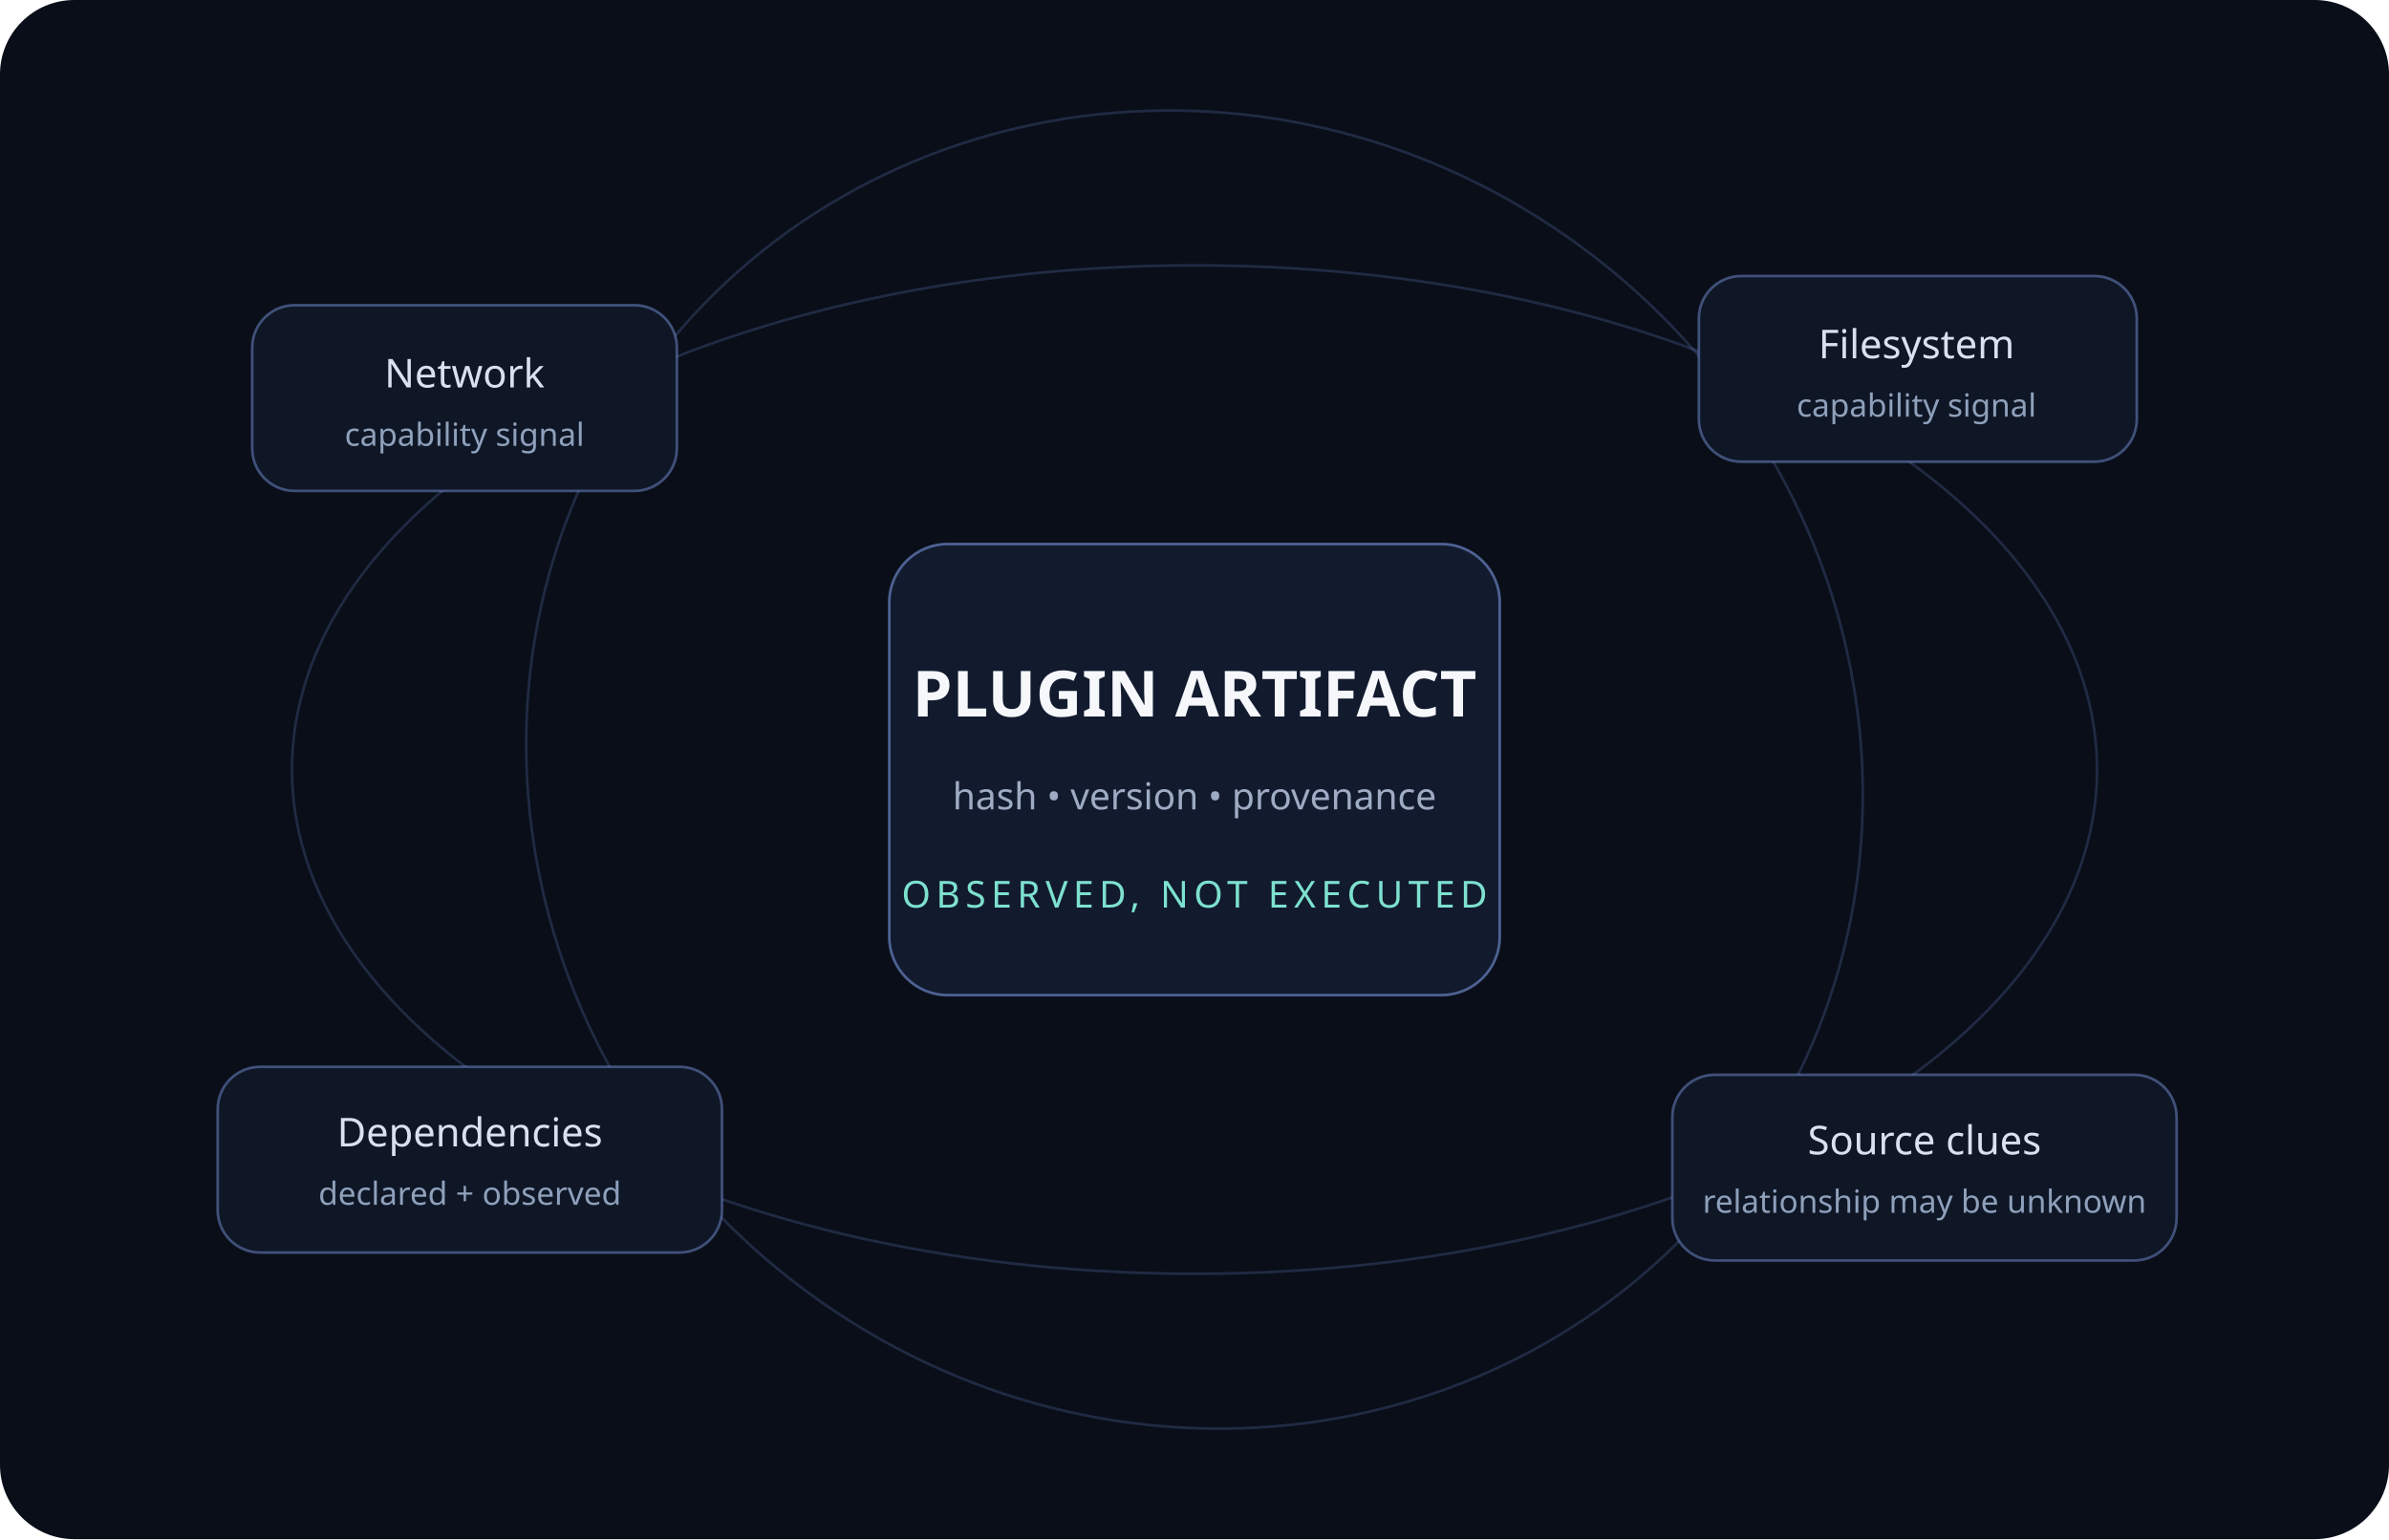
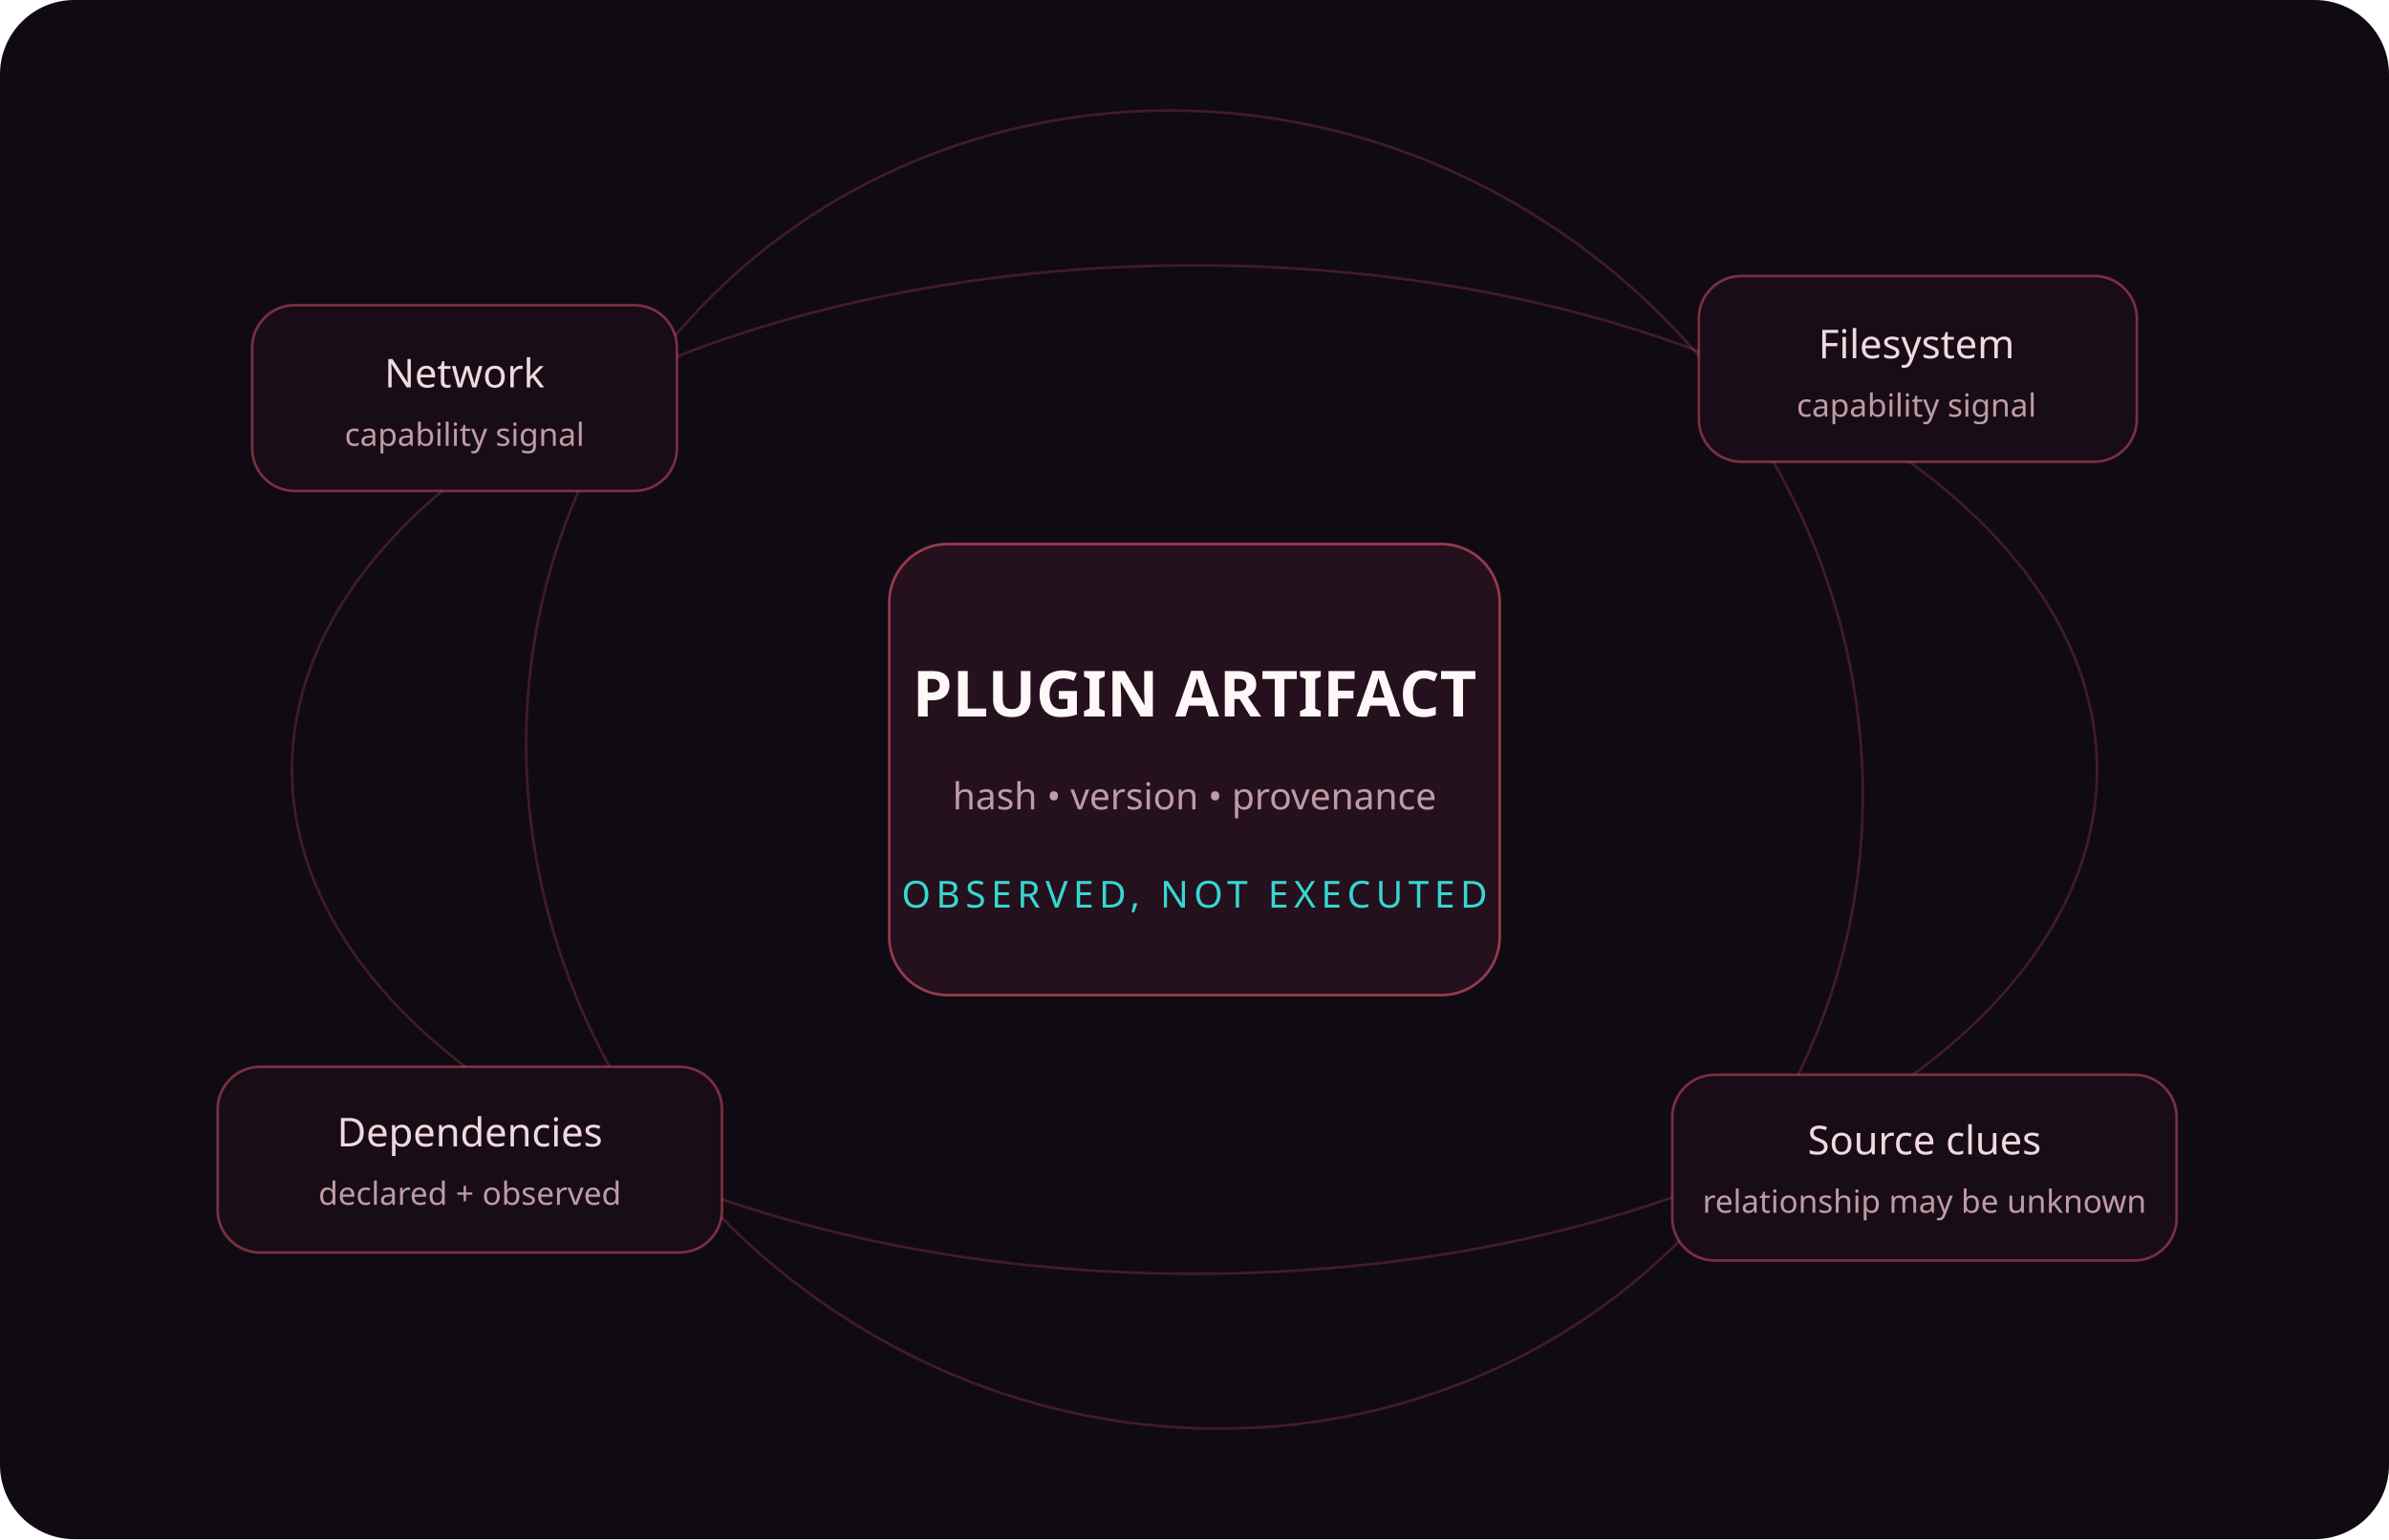
<svg xmlns="http://www.w3.org/2000/svg" width="900" height="580" viewBox="0 0 900 580" role="img" aria-labelledby="t d">
-   <rect width="900" height="580" rx="28" fill="#090e19" />
-   <g fill="none" stroke="#8faeff" stroke-opacity=".18">
+   <rect width="900" height="580" rx="28" fill="#100a12" />
+   <g fill="none" stroke="#ef5c72" stroke-opacity=".22">
    <ellipse cx="450" cy="290" rx="340" ry="190" />
    <ellipse cx="450" cy="290" rx="255" ry="245" transform="rotate(35 450 290)" />
  </g>
  <g font-family="system-ui,sans-serif">
-     <rect x="335" y="205" width="230" height="170" rx="22" fill="#121b2e" stroke="#8faeff" stroke-opacity=".5" />
-     <text x="450" y="270" text-anchor="middle" fill="#f5f7fb" font-size="24" font-weight="700">PLUGIN ARTIFACT</text>
-     <text x="450" y="305" text-anchor="middle" fill="#9eabc3" font-size="14">hash • version • provenance</text>
-     <text x="450" y="342" text-anchor="middle" fill="#7de1cf" font-size="14" letter-spacing="2">OBSERVED, NOT EXECUTED</text>
-     <g fill="#0f1727" stroke="#8faeff" stroke-opacity=".4">
+     <rect x="335" y="205" width="230" height="170" rx="22" fill="#25101d" stroke="#ef5c72" stroke-opacity=".58" />
+     <text x="450" y="270" text-anchor="middle" fill="#fff7f8" font-size="24" font-weight="700">PLUGIN ARTIFACT</text>
+     <text x="450" y="305" text-anchor="middle" fill="#bf9ba4" font-size="14">hash • version • provenance</text>
+     <text x="450" y="342" text-anchor="middle" fill="#36d7d0" font-size="14" letter-spacing="2">OBSERVED, NOT EXECUTED</text>
+     <g fill="#180c16" stroke="#ef5c72" stroke-opacity=".46">
      <rect x="95" y="115" width="160" height="70" rx="16" />
      <rect x="640" y="104" width="165" height="70" rx="16" />
      <rect x="82" y="402" width="190" height="70" rx="16" />
      <rect x="630" y="405" width="190" height="70" rx="16" />
    </g>
-     <g fill="#d9e1f1" font-size="15">
+     <g fill="#f1d9de" font-size="15">
      <text x="175" y="146" text-anchor="middle">Network</text>
-       <text x="175" y="168" text-anchor="middle" fill="#8fa0ba" font-size="12">capability signal</text>
+       <text x="175" y="168" text-anchor="middle" fill="#bf9ba4" font-size="12">capability signal</text>
      <text x="722" y="135" text-anchor="middle">Filesystem</text>
-       <text x="722" y="157" text-anchor="middle" fill="#8fa0ba" font-size="12">capability signal</text>
+       <text x="722" y="157" text-anchor="middle" fill="#bf9ba4" font-size="12">capability signal</text>
      <text x="177" y="432" text-anchor="middle">Dependencies</text>
-       <text x="177" y="454" text-anchor="middle" fill="#8fa0ba" font-size="12">declared + observed</text>
+       <text x="177" y="454" text-anchor="middle" fill="#bf9ba4" font-size="12">declared + observed</text>
      <text x="725" y="435" text-anchor="middle">Source clues</text>
-       <text x="725" y="457" text-anchor="middle" fill="#8fa0ba" font-size="12">relationship may be unknown</text>
+       <text x="725" y="457" text-anchor="middle" fill="#bf9ba4" font-size="12">relationship may be unknown</text>
    </g>
  </g>
</svg>
